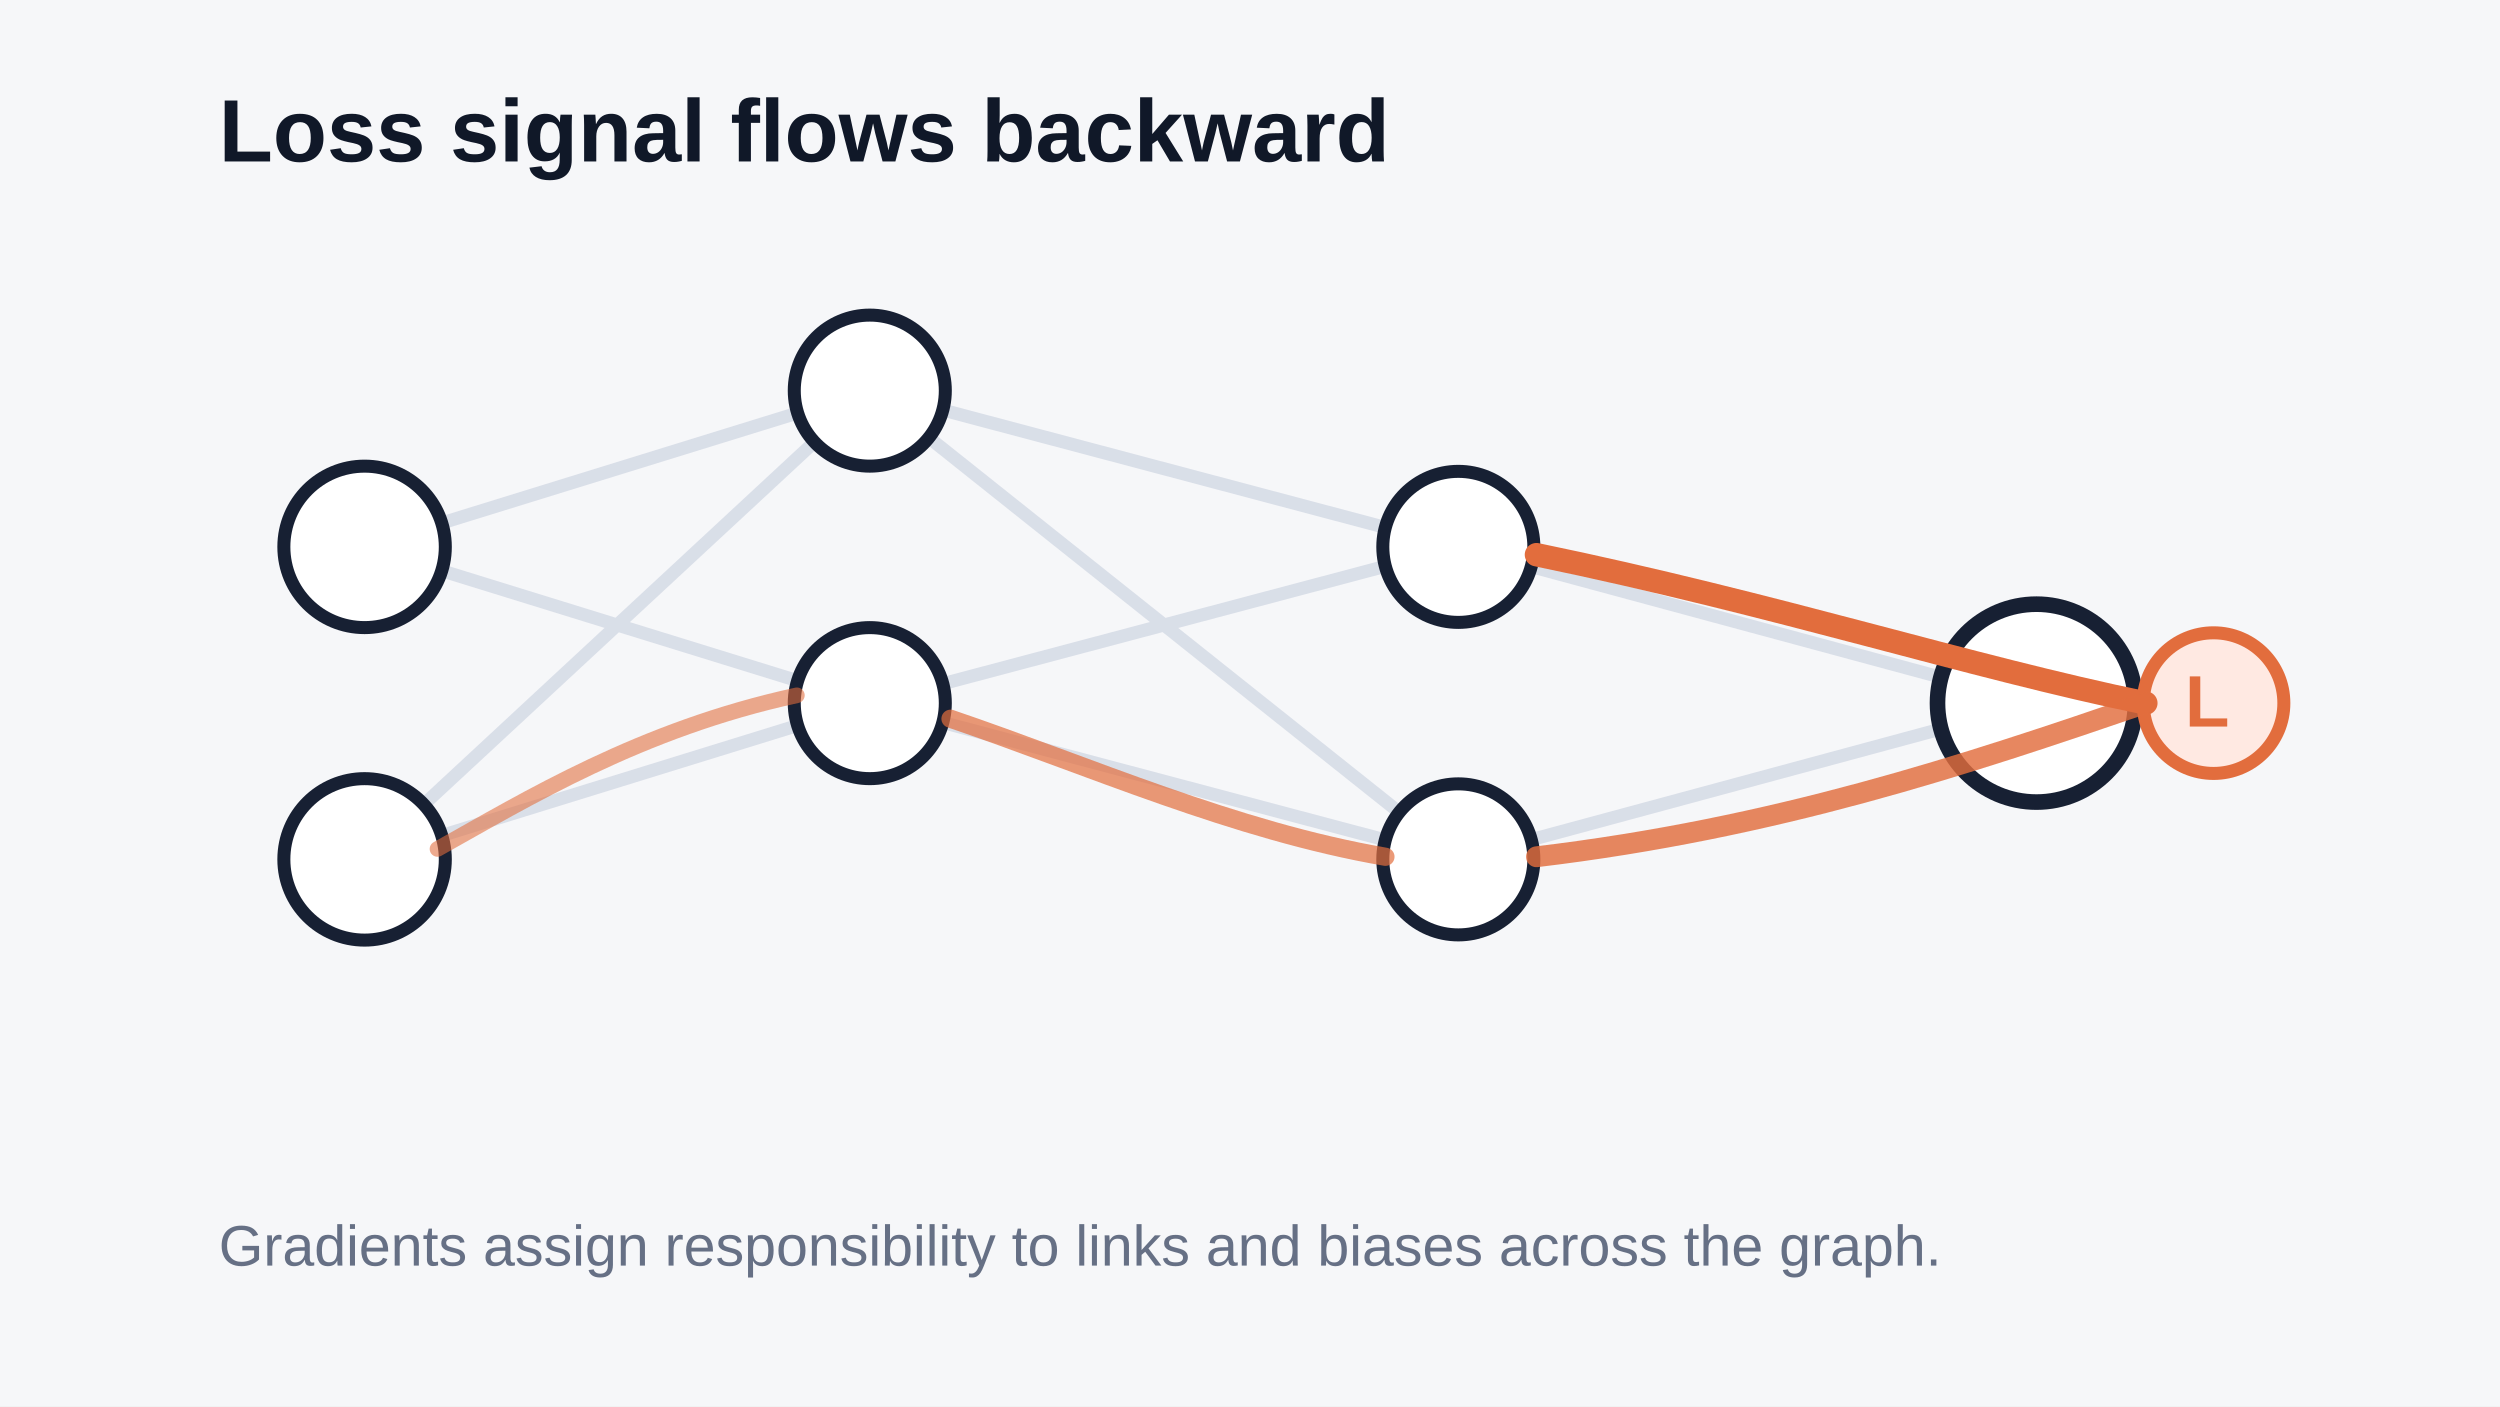
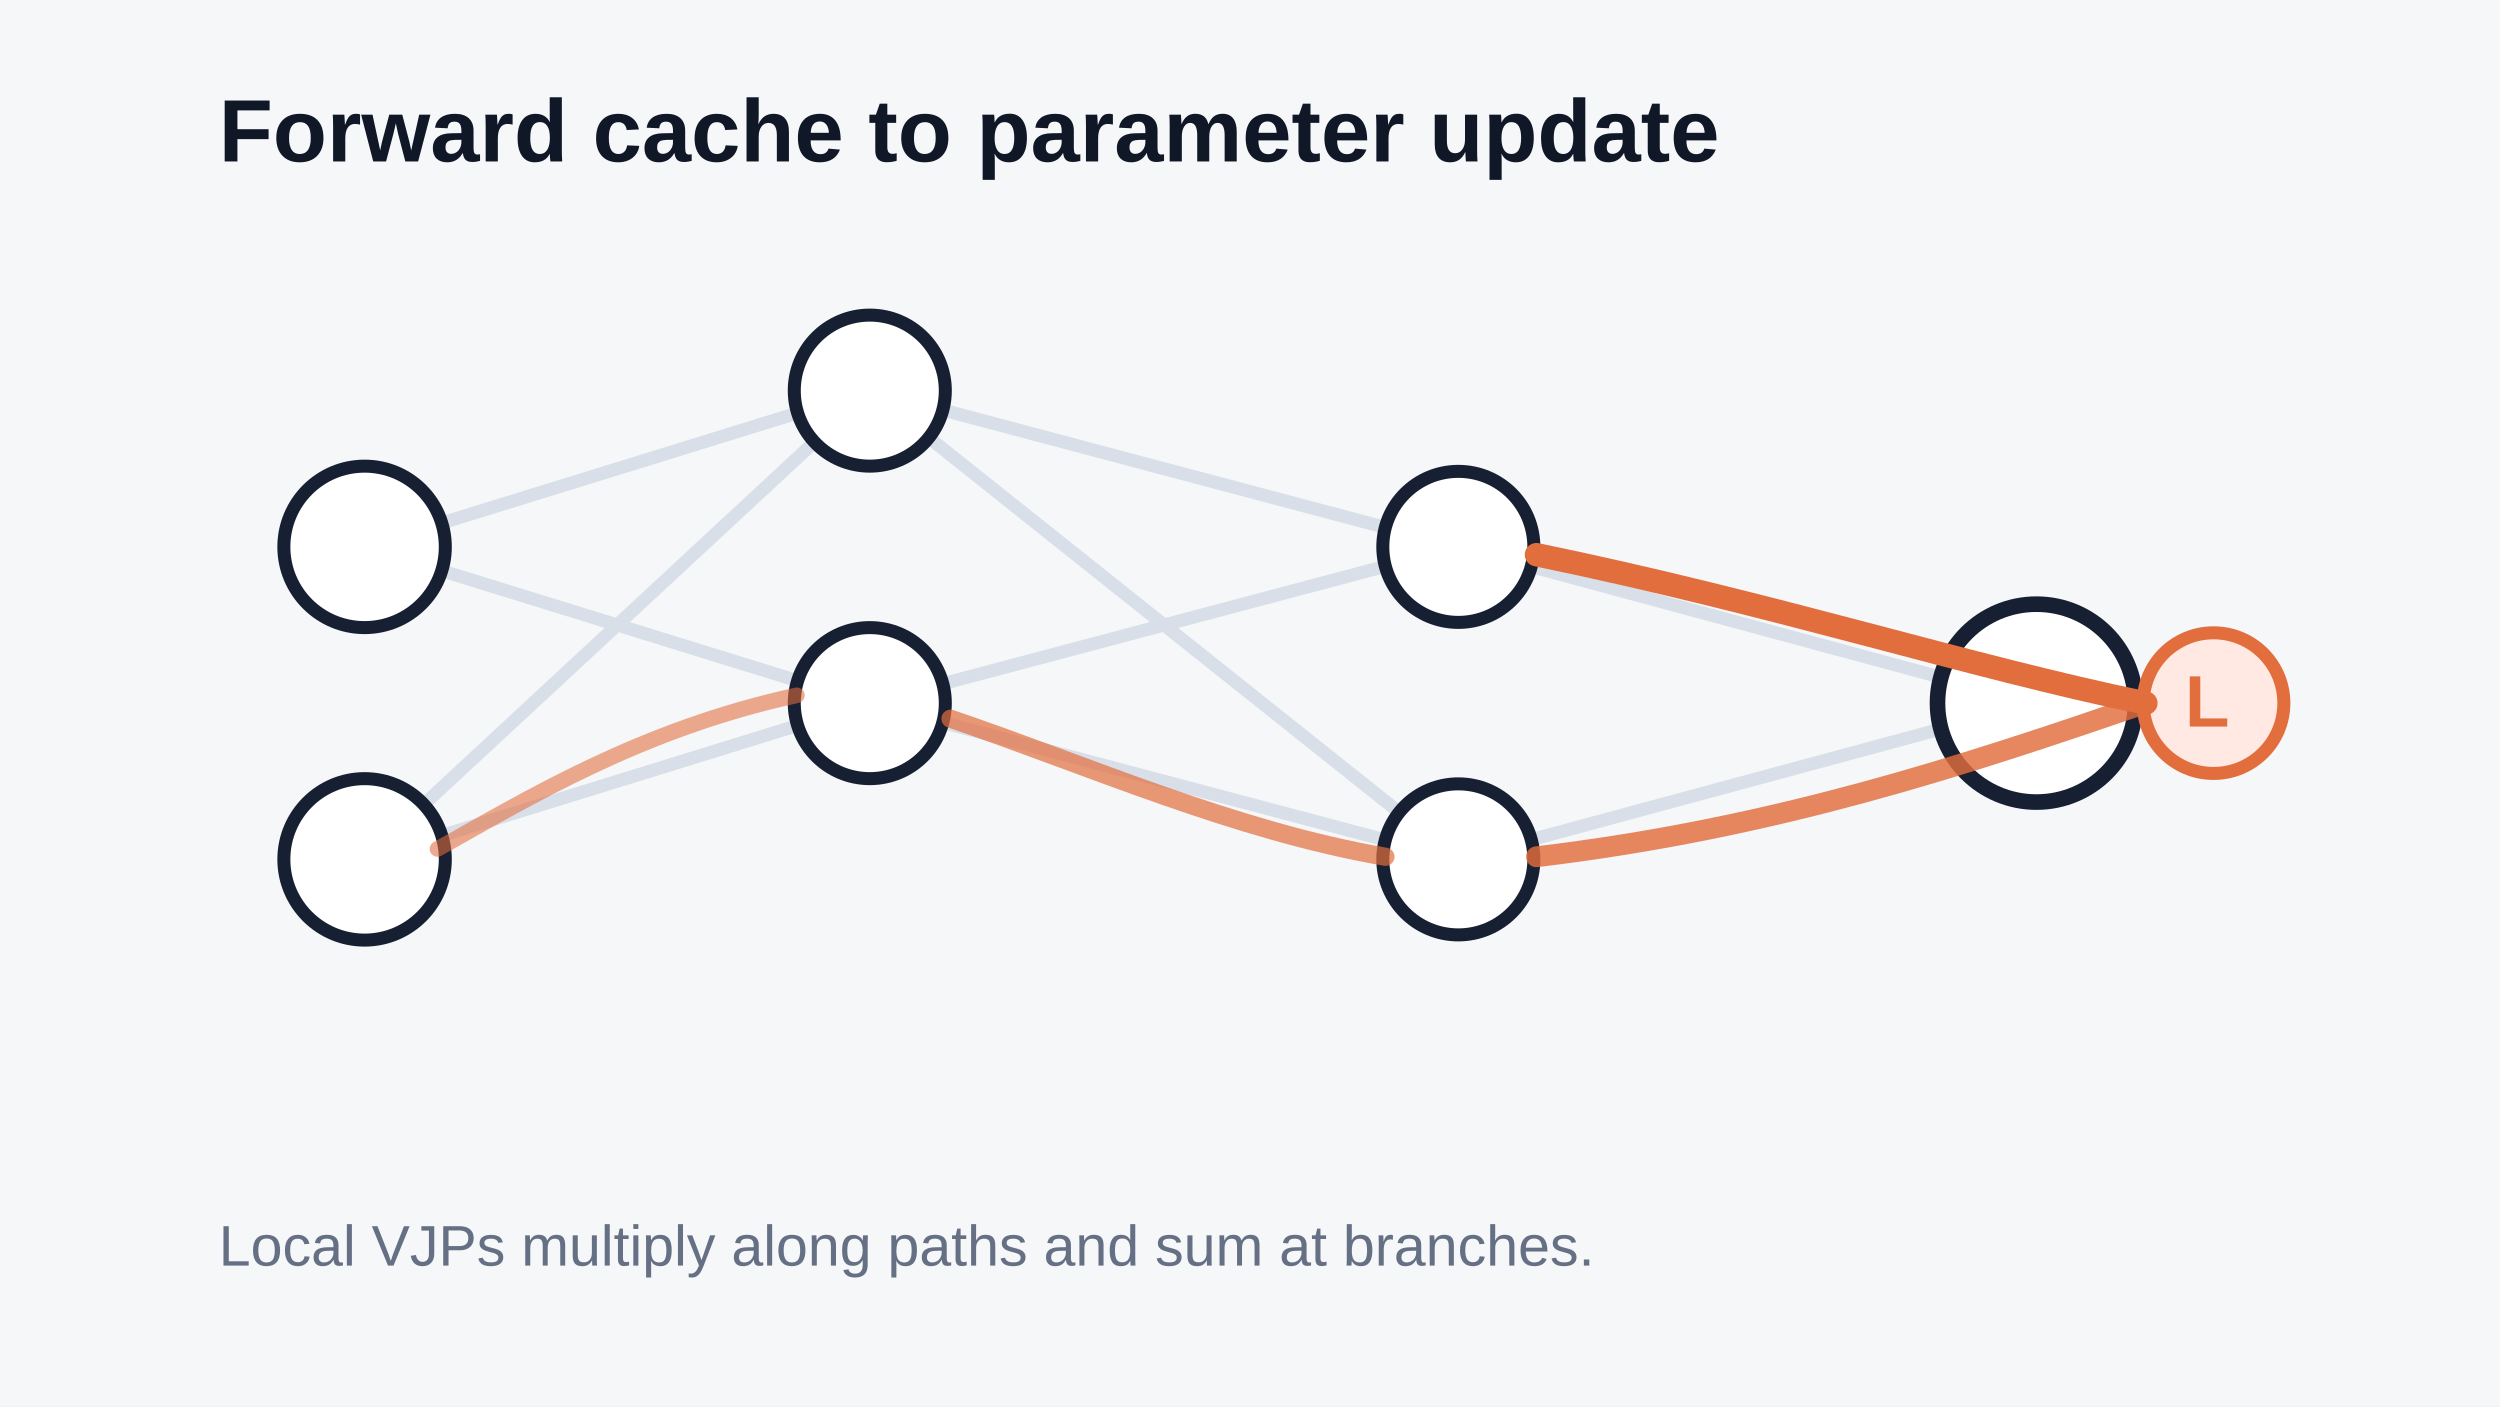
<svg xmlns="http://www.w3.org/2000/svg" viewBox="0 0 960 540" role="img" aria-label="Backpropagation responsibility poster">
  <rect width="960" height="540" fill="#f6f7f9" />
  <g stroke="#cfd6e2" stroke-width="5" stroke-opacity=".72" stroke-linecap="round">
    <path d="M140 210L334 150M140 330L334 150M140 210L334 270M140 330L334 270M334 150L560 210M334 270L560 210M334 150L560 330M334 270L560 330M560 210L782 270M560 330L782 270" />
  </g>
  <g fill="#fff" stroke="#172033" stroke-width="5">
    <circle cx="140" cy="210" r="31" />
    <circle cx="140" cy="330" r="31" />
    <circle cx="334" cy="150" r="29" />
    <circle cx="334" cy="270" r="29" />
    <circle cx="560" cy="210" r="29" />
    <circle cx="560" cy="330" r="29" />
  </g>
  <circle cx="782" cy="270" r="38" fill="#fff" stroke="#172033" stroke-width="6" />
  <circle cx="850" cy="270" r="27" fill="#ffe9e2" stroke="#e26d3d" stroke-width="5" />
  <text x="839" y="279" fill="#e26d3d" font-family="Arial, sans-serif" font-size="28" font-weight="700">L</text>
  <g fill="none" stroke="#e26d3d" stroke-linecap="round">
    <path d="M824 270C756 256 682 232 590 213" stroke-width="9" />
    <path d="M824 270C754 294 682 318 590 329" stroke-width="8" opacity=".82" />
    <path d="M532 329C474 319 418 294 365 276" stroke-width="7" opacity=".7" />
    <path d="M306 267C246 280 202 307 168 326" stroke-width="6" opacity=".58" />
  </g>
-   <text x="84" y="62" fill="#101828" font-family="Arial, sans-serif" font-size="34" font-weight="700">Loss signal flows backward</text>
-   <text x="84" y="486" fill="#667085" font-family="Arial, sans-serif" font-size="22">Gradients assign responsibility to links and biases across the graph.</text>
+   <text x="84" y="62" fill="#101828" font-family="Arial, sans-serif" font-size="34" font-weight="700">Forward cache to parameter update</text>
+   <text x="84" y="486" fill="#667085" font-family="Arial, sans-serif" font-size="22">Local VJPs multiply along paths and sum at branches.</text>
</svg>
